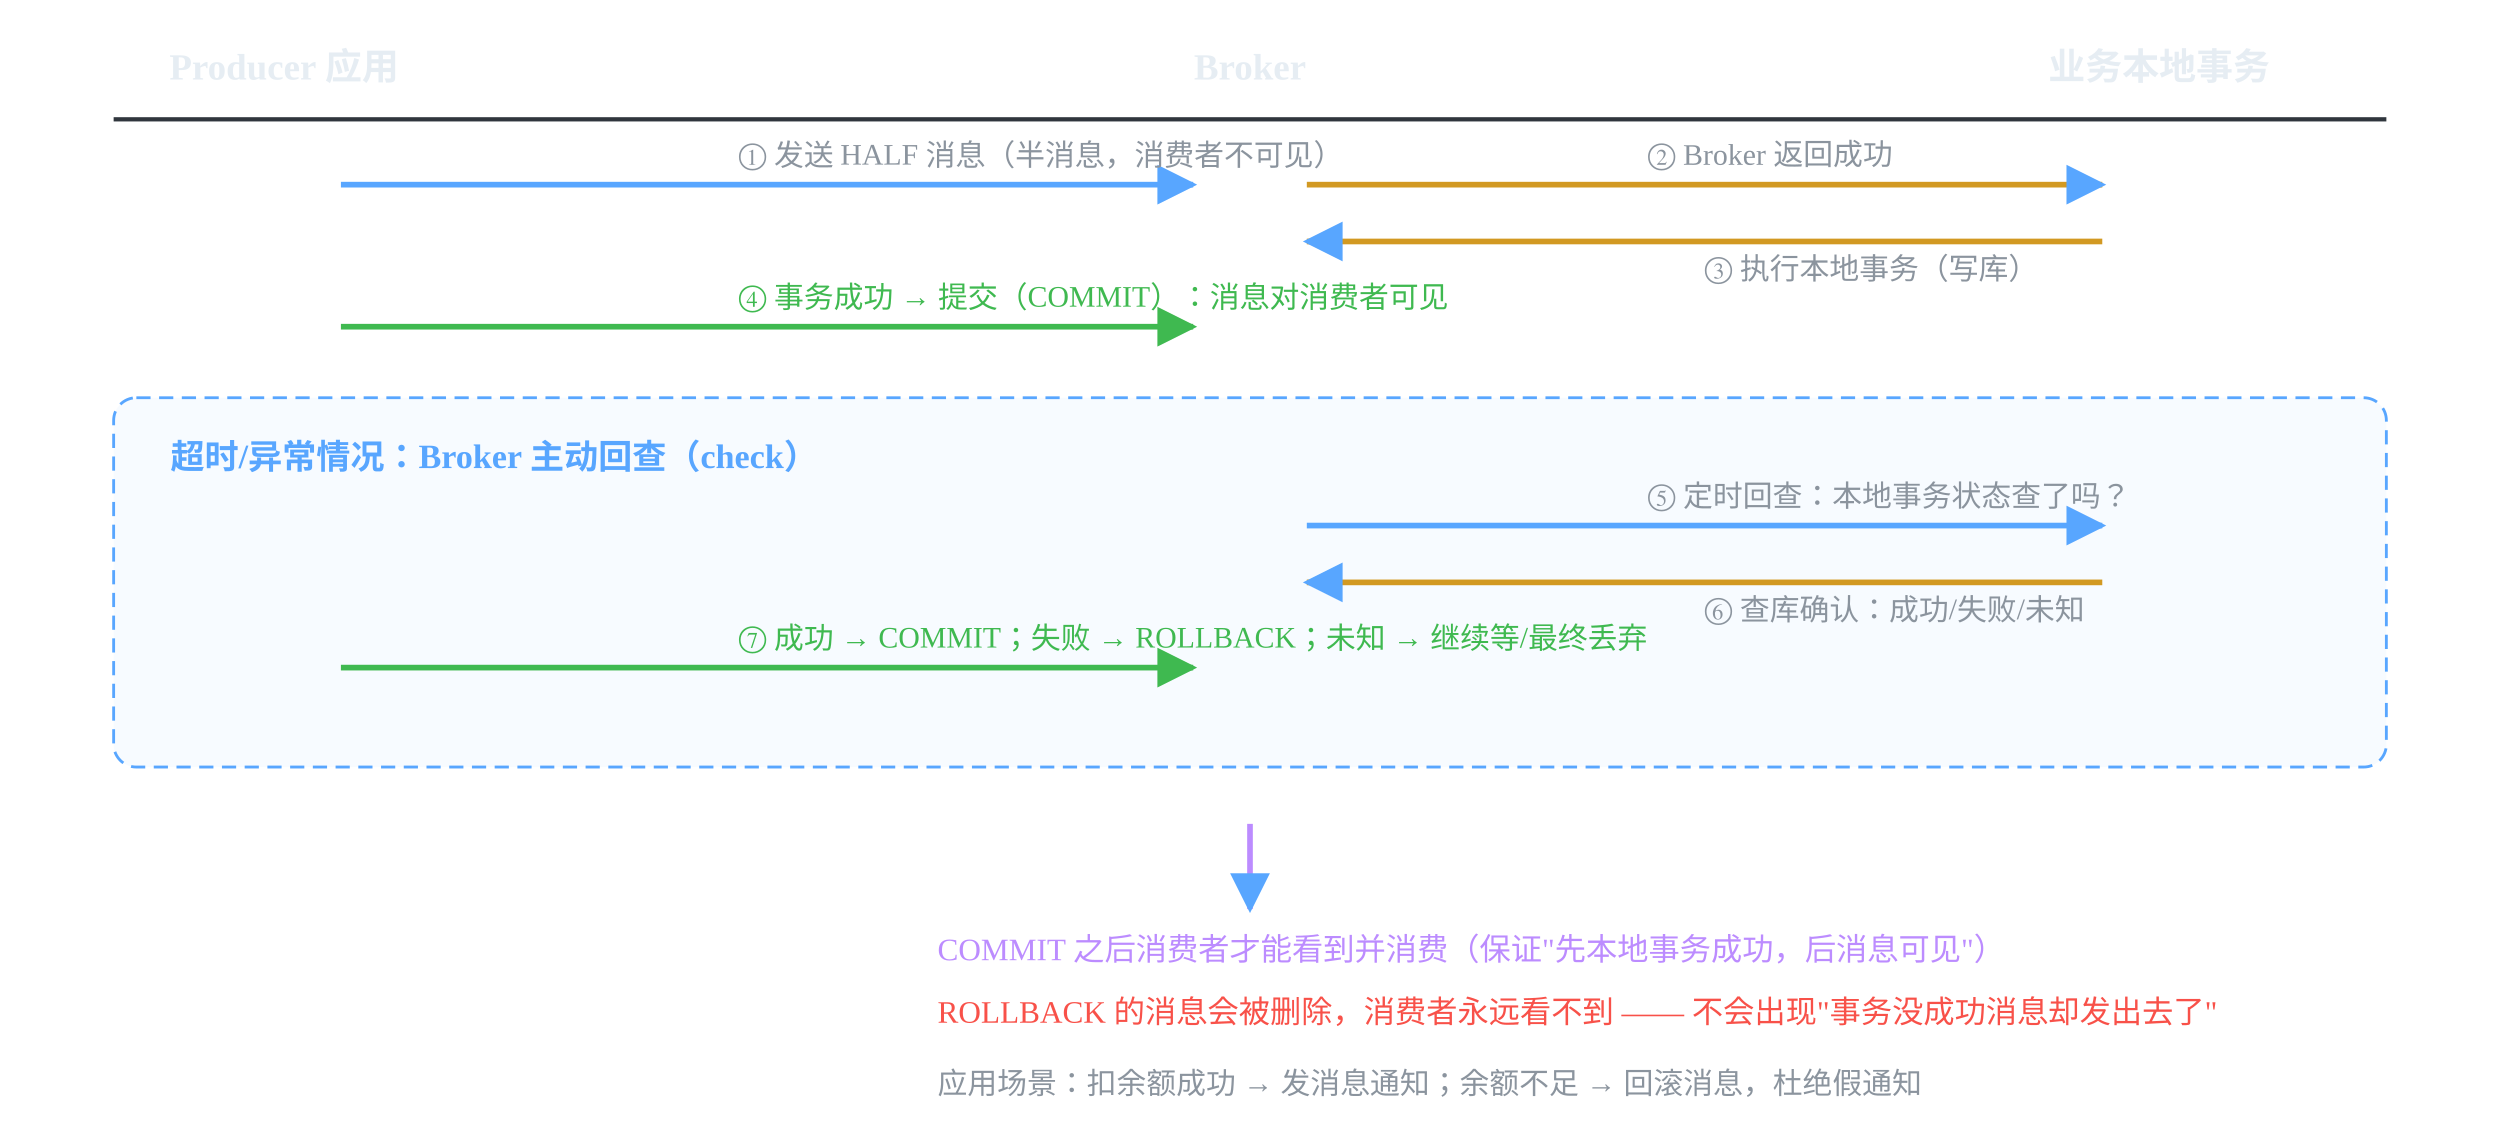
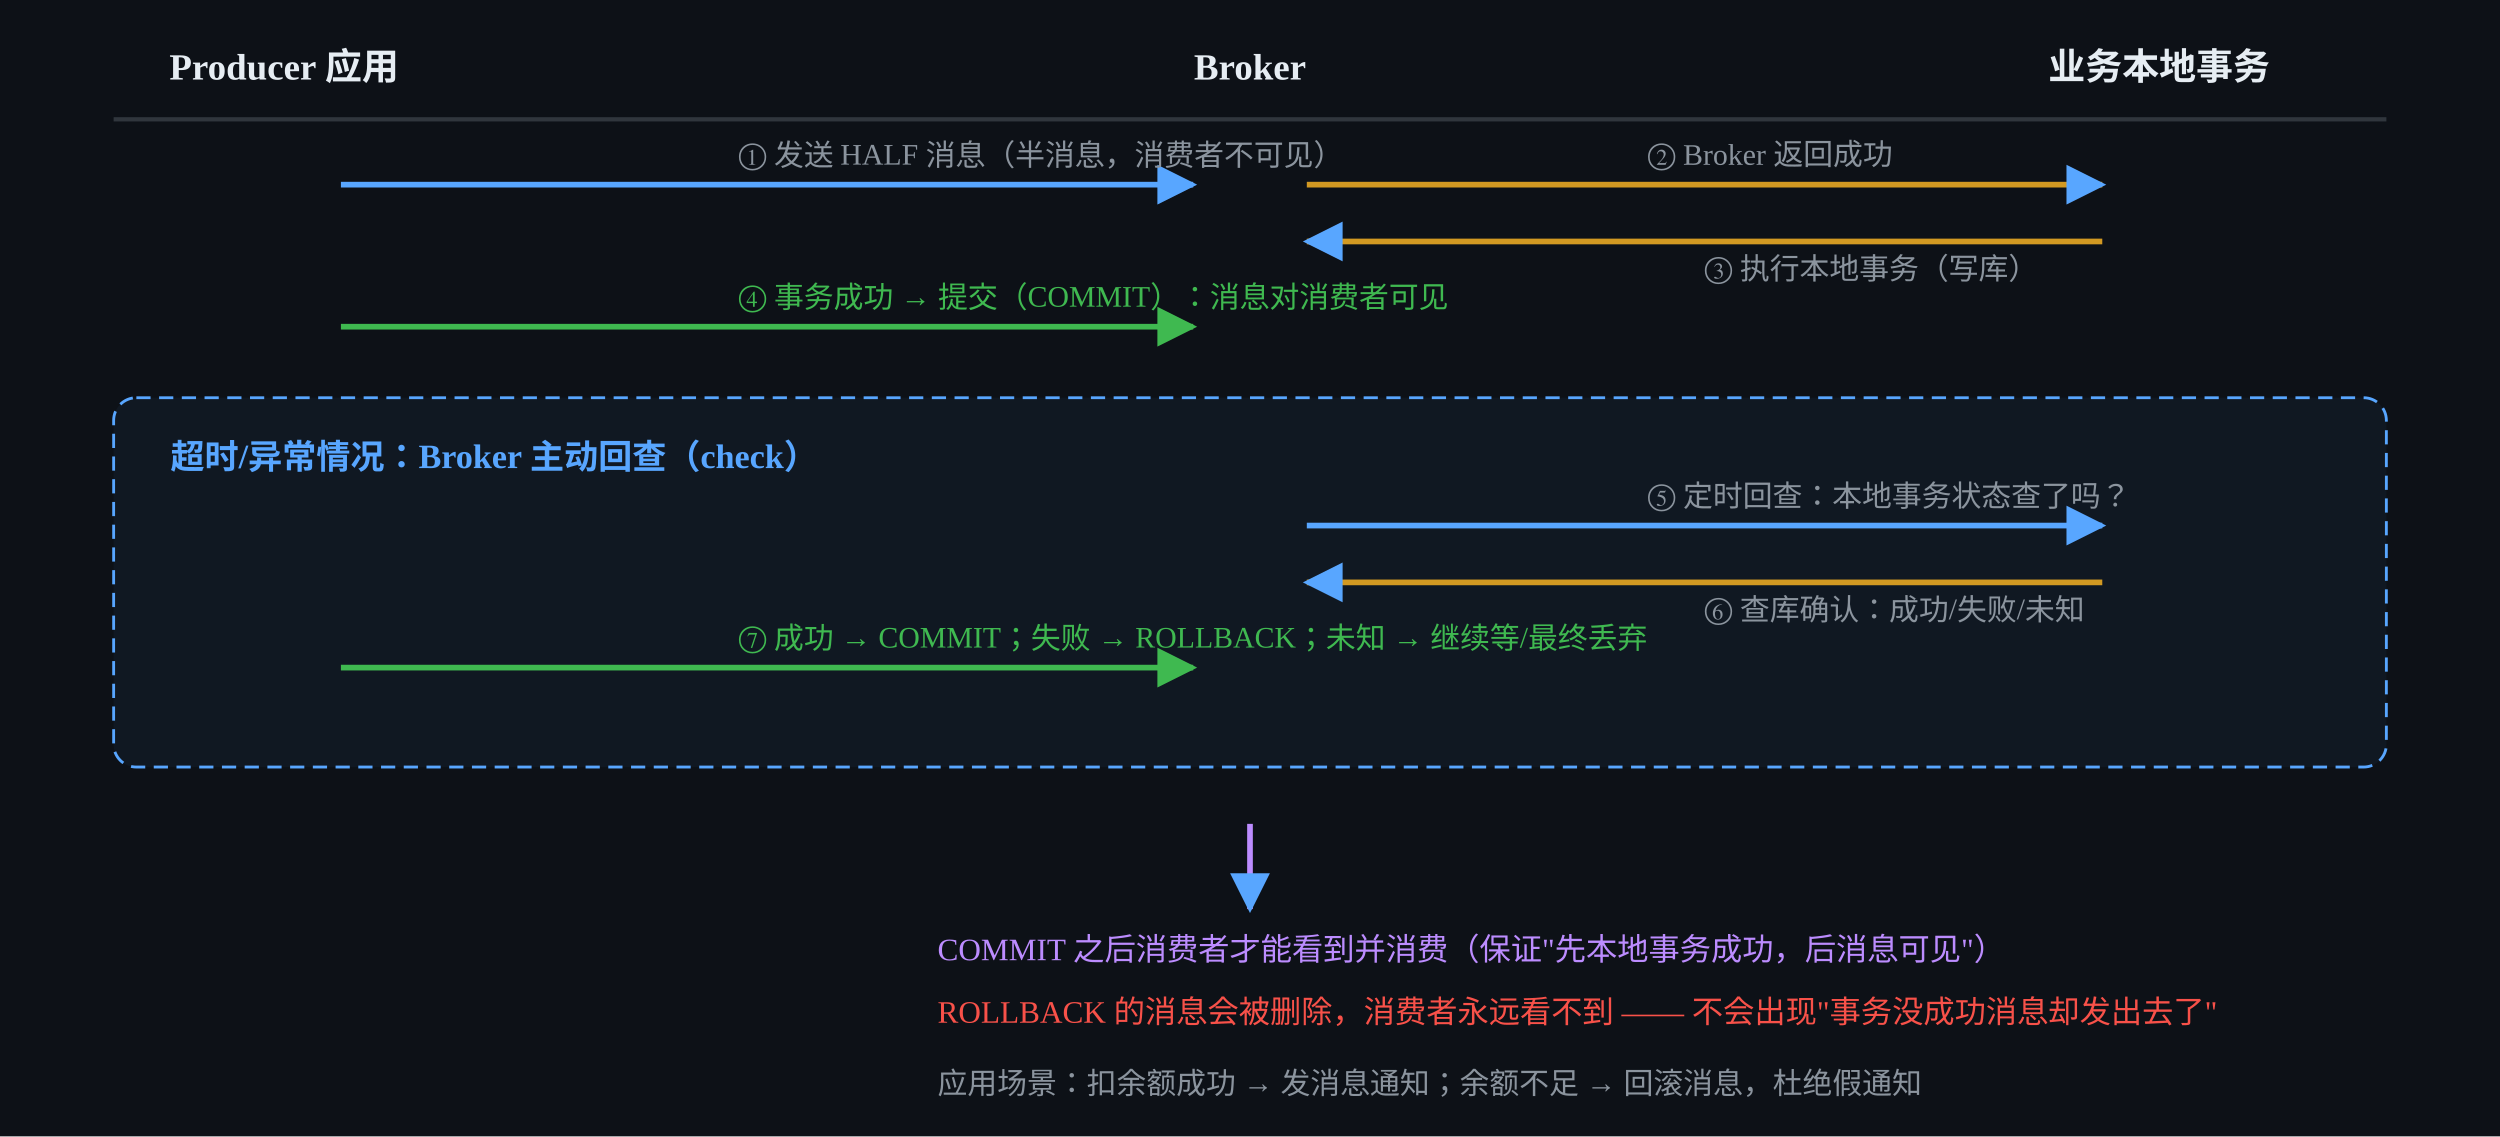
<svg xmlns="http://www.w3.org/2000/svg" width="880" height="400" viewBox="0 0 880 400">
+   <rect x="0" y="0" width="880" height="400" fill="#0d1117" />
  <defs>
    <marker id="arr" viewBox="0 0 10 10" refX="9" refY="5" markerWidth="7" markerHeight="7" orient="auto-start-reverse">
      <path d="M 0 0 L 10 5 L 0 10 z" fill="#58a6ff" />
    </marker>
    <marker id="arrG" viewBox="0 0 10 10" refX="9" refY="5" markerWidth="7" markerHeight="7" orient="auto-start-reverse">
      <path d="M 0 0 L 10 5 L 0 10 z" fill="#3fb950" />
    </marker>
    <marker id="arrR" viewBox="0 0 10 10" refX="9" refY="5" markerWidth="7" markerHeight="7" orient="auto-start-reverse">
      <path d="M 0 0 L 10 5 L 0 10 z" fill="#f85149" />
    </marker>
  </defs>
  <text x="100" y="28" text-anchor="middle" fill="#e6edf3" font-size="13" font-weight="bold">Producer 应用</text>
  <text x="440" y="28" text-anchor="middle" fill="#e6edf3" font-size="13" font-weight="bold">Broker</text>
  <text x="760" y="28" text-anchor="middle" fill="#e6edf3" font-size="13" font-weight="bold">业务本地事务</text>
  <line x1="40" y1="42" x2="840" y2="42" stroke="#30363d" stroke-width="1.5" />
  <line x1="120" y1="65" x2="420" y2="65" stroke="#58a6ff" stroke-width="2" marker-end="url(#arr)" />
  <text x="260" y="58" fill="#8b949e" font-size="10.5">① 发送 HALF 消息（半消息，消费者不可见）</text>
  <line x1="460" y1="65" x2="740" y2="65" stroke="#d29922" stroke-width="2" marker-end="url(#arr)" />
  <text x="580" y="58" fill="#8b949e" font-size="10.5">② Broker 返回成功</text>
  <line x1="740" y1="85" x2="460" y2="85" stroke="#d29922" stroke-width="2" marker-end="url(#arr)" />
  <text x="600" y="98" fill="#8b949e" font-size="10.5">③ 执行本地事务（写库）</text>
  <line x1="120" y1="115" x2="420" y2="115" stroke="#3fb950" stroke-width="2" marker-end="url(#arrG)" />
  <text x="260" y="108" fill="#3fb950" font-size="10.5">④ 事务成功 → 提交（COMMIT）：消息对消费者可见</text>
  <rect x="40" y="140" width="800" height="130" rx="8" fill="rgba(88,166,255,.05)" stroke="#58a6ff" stroke-dasharray="5 3" />
  <text x="60" y="165" fill="#58a6ff" font-size="12" font-weight="bold">超时/异常情况：Broker 主动回查（check）</text>
  <line x1="460" y1="185" x2="740" y2="185" stroke="#58a6ff" stroke-width="2" marker-end="url(#arr)" />
  <text x="580" y="178" fill="#8b949e" font-size="10.5">⑤ 定时回查：本地事务状态查了吗？</text>
  <line x1="740" y1="205" x2="460" y2="205" stroke="#d29922" stroke-width="2" marker-end="url(#arr)" />
  <text x="600" y="218" fill="#8b949e" font-size="10.5">⑥ 查库确认：成功/失败/未知</text>
  <line x1="120" y1="235" x2="420" y2="235" stroke="#3fb950" stroke-width="2" marker-end="url(#arrG)" />
  <text x="260" y="228" fill="#3fb950" font-size="10.5">⑦ 成功 → COMMIT；失败 → ROLLBACK；未知 → 继续等/最终丢弃</text>
  <line x1="440" y1="290" x2="440" y2="320" stroke="#bc8cff" stroke-width="2" marker-end="url(#arr)" />
  <text x="330" y="338" fill="#bc8cff" font-size="11">COMMIT 之后消费者才能看到并消费（保证"先本地事务成功，后消息可见"）</text>
  <text x="330" y="360" fill="#f85149" font-size="11">ROLLBACK 的消息会被删除，消费者永远看不到 —— 不会出现"事务没成功消息却发出去了"</text>
  <text x="330" y="385" fill="#8b949e" font-size="10.5">应用场景：扣余额成功 → 发消息通知；余额不足 → 回滚消息，杜绝假通知</text>
</svg>
